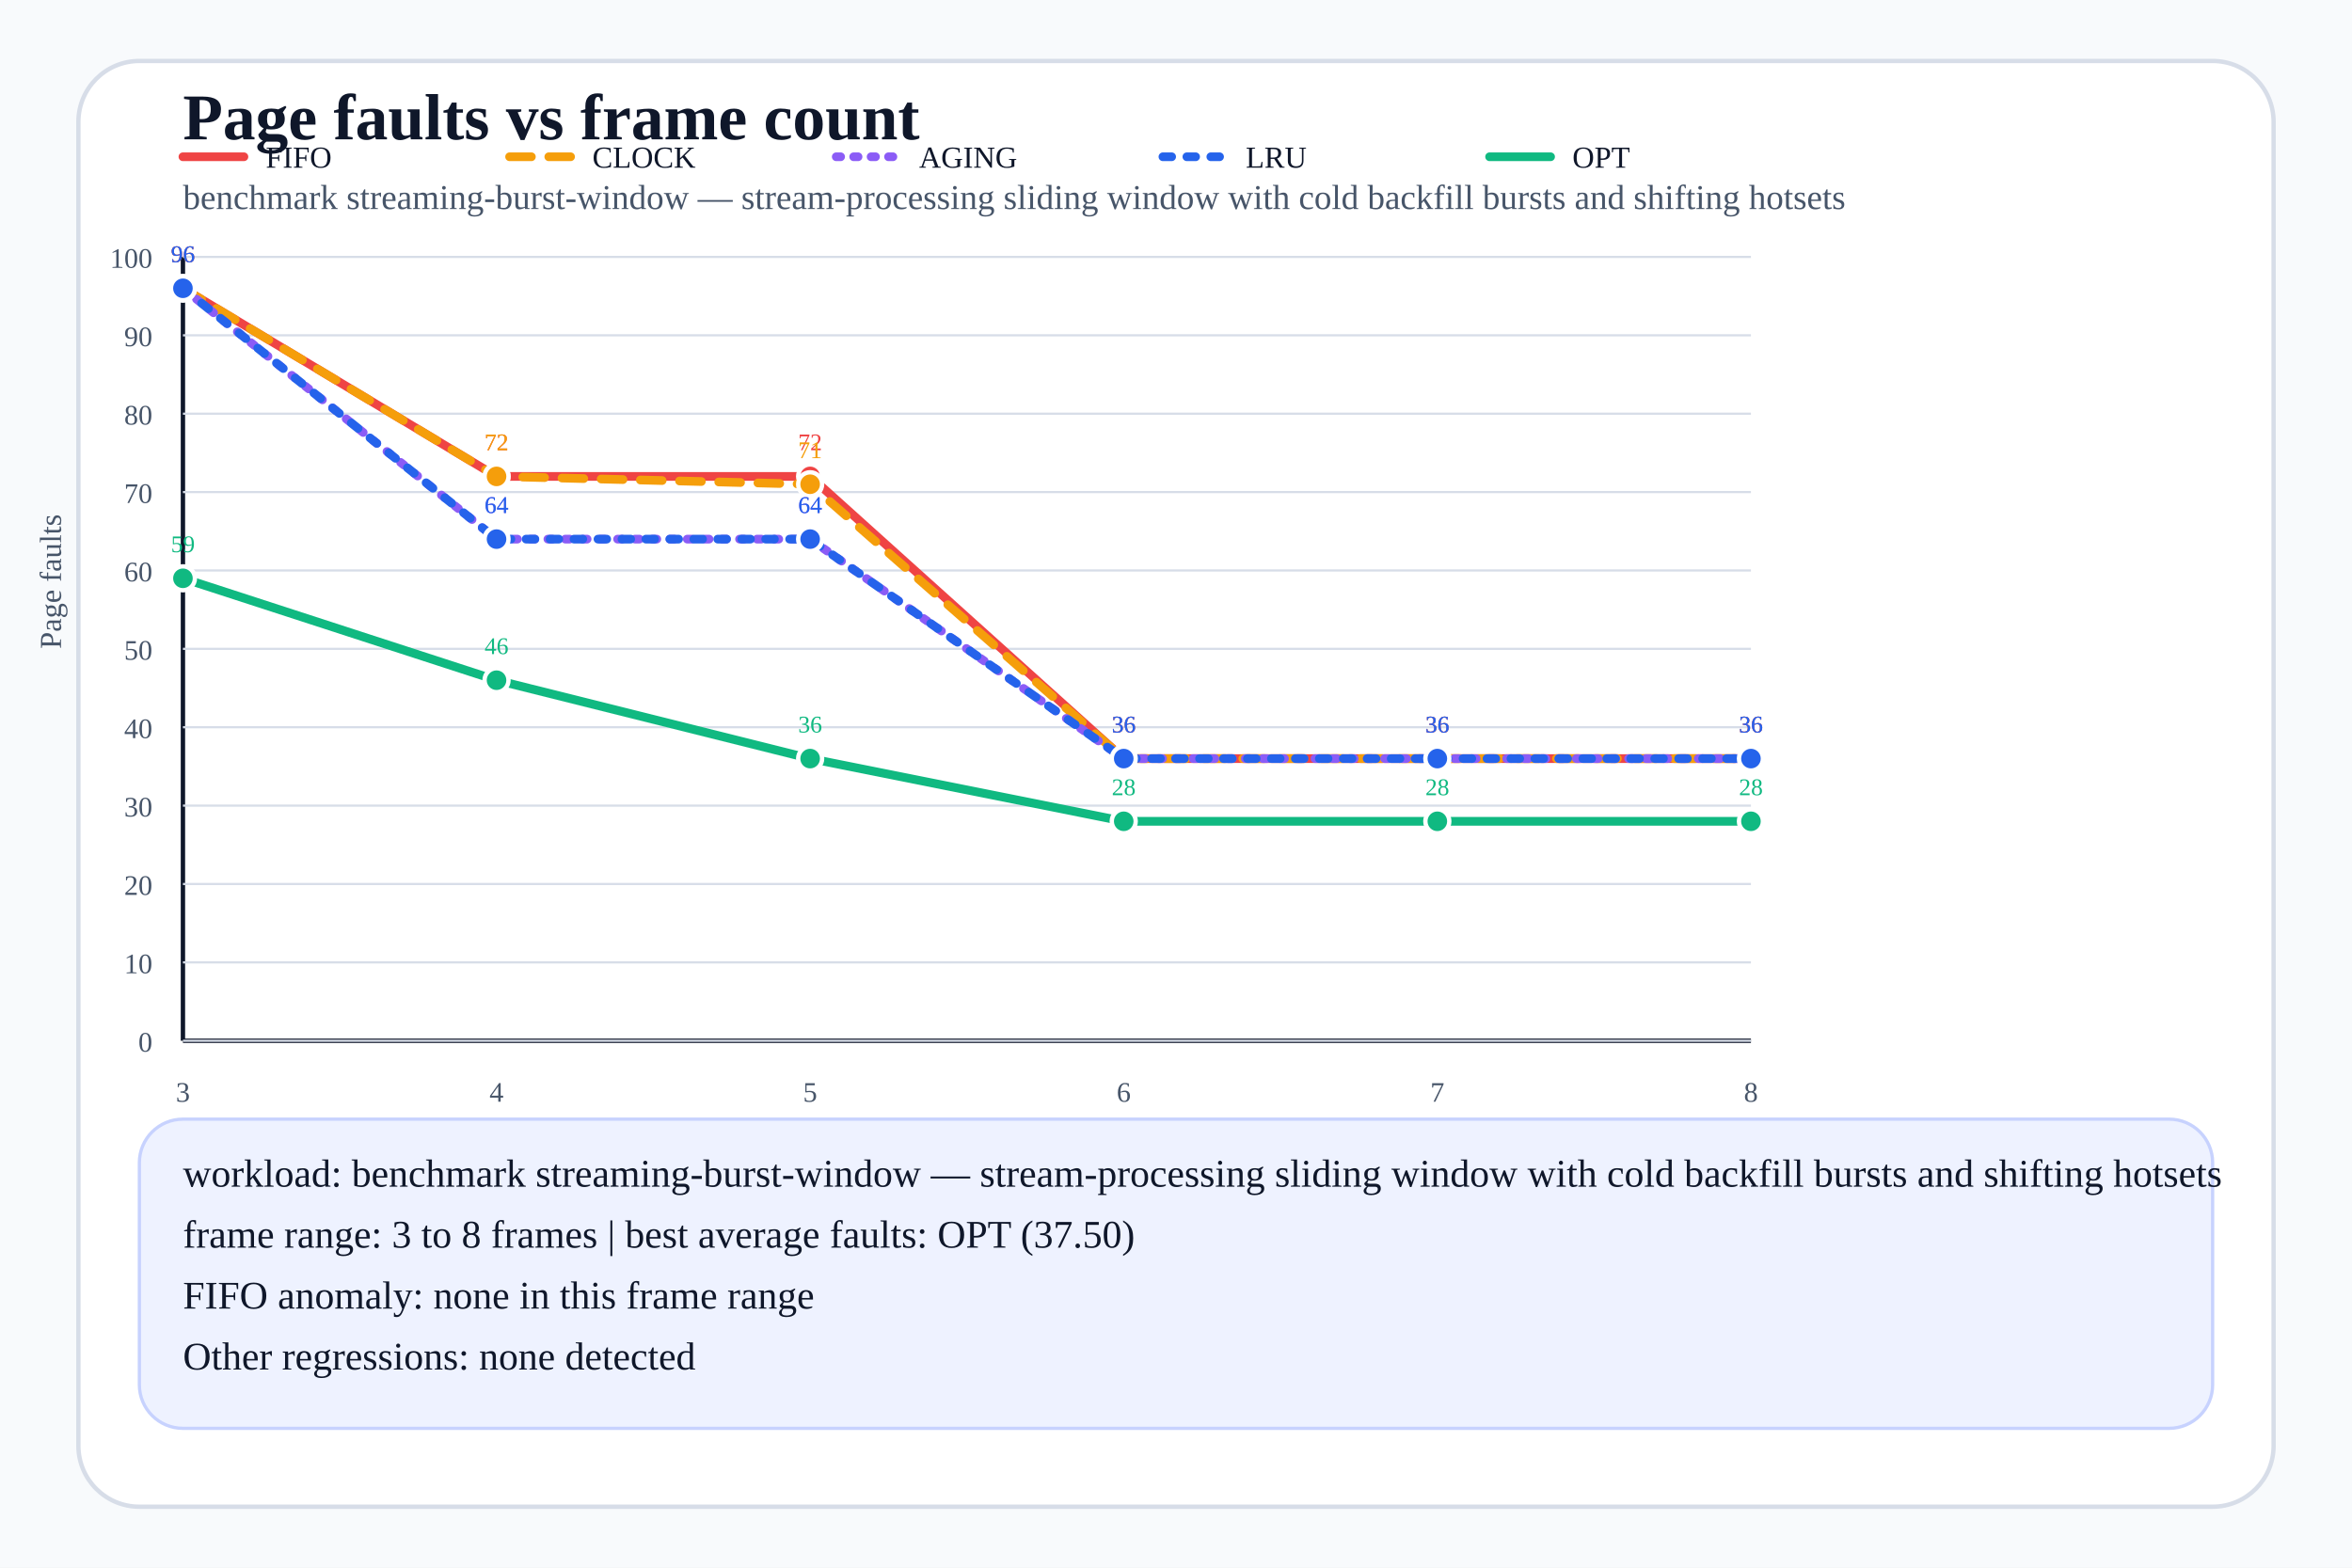
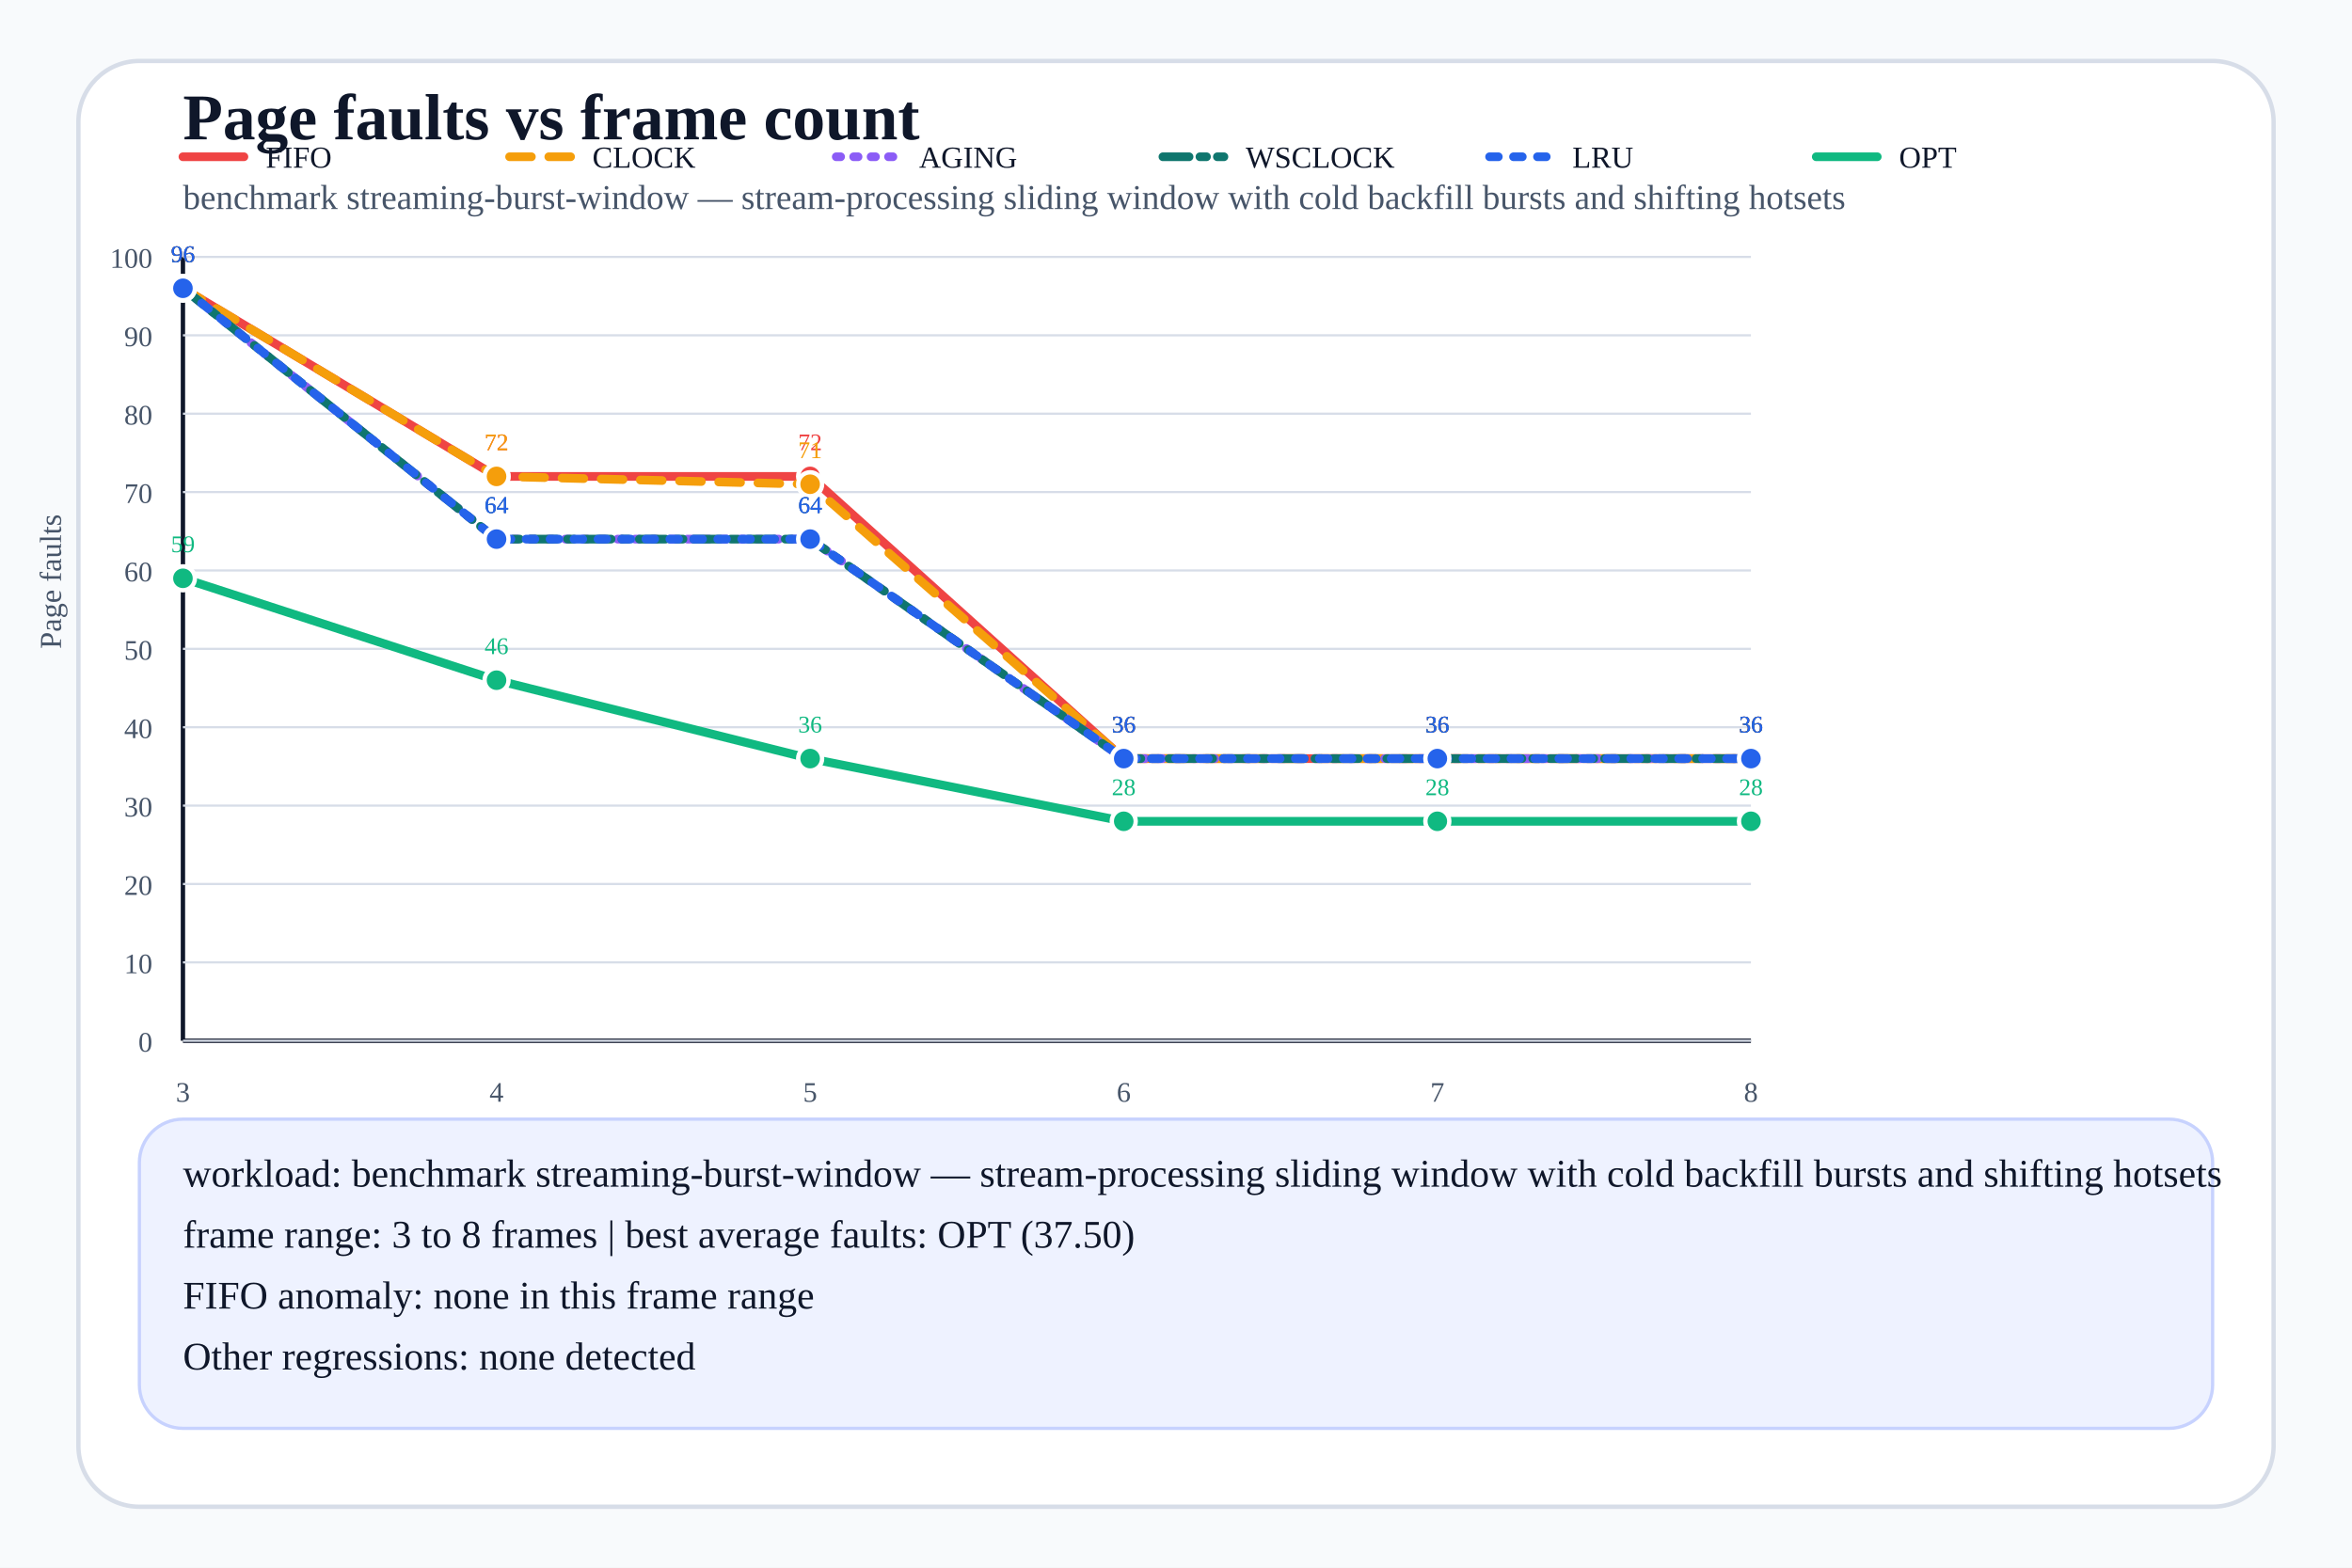
<svg xmlns="http://www.w3.org/2000/svg" width="1080" height="720" viewBox="0 0 1080 720" role="img" aria-labelledby="page-replacement-streaming-burst-window-title page-replacement-streaming-burst-window-desc">
  <rect width="100%" height="100%" fill="#f8fafc" />
  <rect x="36" y="28" width="1008" height="664" rx="28" fill="#ffffff" stroke="#d7dde8" stroke-width="2" />
  <text x="84" y="64" font-size="30" font-weight="700" fill="#0f172a">Page faults vs frame count</text>
  <text x="84" y="96" font-size="16" fill="#475569">benchmark streaming-burst-window — stream-processing sliding window with cold backfill bursts and shifting hotsets</text>
  <line x1="84" y1="72" x2="112" y2="72" stroke="#ef4444" stroke-width="4" stroke-linecap="round" />
  <text x="122" y="77" font-size="14" fill="#0f172a">FIFO</text>
  <line x1="234" y1="72" x2="262" y2="72" stroke="#f59e0b" stroke-width="4" stroke-linecap="round" stroke-dasharray="10 8" />
  <text x="272" y="77" font-size="14" fill="#0f172a">CLOCK</text>
  <line x1="384" y1="72" x2="412" y2="72" stroke="#8b5cf6" stroke-width="4" stroke-linecap="round" stroke-dasharray="2 6" />
  <text x="422" y="77" font-size="14" fill="#0f172a">AGING</text>
-   <line x1="534" y1="72" x2="562" y2="72" stroke="#2563eb" stroke-width="4" stroke-linecap="round" stroke-dasharray="4 7" />
-   <text x="572" y="77" font-size="14" fill="#0f172a">LRU</text>
-   <line x1="684" y1="72" x2="712" y2="72" stroke="#10b981" stroke-width="4" stroke-linecap="round" />
-   <text x="722" y="77" font-size="14" fill="#0f172a">OPT</text>
+   <line x1="534" y1="72" x2="562" y2="72" stroke="#0f766e" stroke-width="4" stroke-linecap="round" stroke-dasharray="12 5 3 5" />
+   <text x="572" y="77" font-size="14" fill="#0f172a">WSCLOCK</text>
+   <line x1="684" y1="72" x2="712" y2="72" stroke="#2563eb" stroke-width="4" stroke-linecap="round" stroke-dasharray="4 7" />
+   <text x="722" y="77" font-size="14" fill="#0f172a">LRU</text>
+   <line x1="834" y1="72" x2="862" y2="72" stroke="#10b981" stroke-width="4" stroke-linecap="round" />
+   <text x="872" y="77" font-size="14" fill="#0f172a">OPT</text>
  <line x1="84" y1="118" x2="84" y2="478" stroke="#0f172a" stroke-width="2" />
  <line x1="84" y1="478" x2="804" y2="478" stroke="#0f172a" stroke-width="2" />
  <line x1="84" y1="478.00" x2="804" y2="478.00" stroke="#d7dde8" stroke-width="1" />
  <text x="70" y="483.00" font-size="13" text-anchor="end" fill="#475569">0</text>
  <line x1="84" y1="442.00" x2="804" y2="442.00" stroke="#d7dde8" stroke-width="1" />
  <text x="70" y="447.00" font-size="13" text-anchor="end" fill="#475569">10</text>
  <line x1="84" y1="406.00" x2="804" y2="406.00" stroke="#d7dde8" stroke-width="1" />
  <text x="70" y="411.00" font-size="13" text-anchor="end" fill="#475569">20</text>
  <line x1="84" y1="370.00" x2="804" y2="370.00" stroke="#d7dde8" stroke-width="1" />
  <text x="70" y="375.00" font-size="13" text-anchor="end" fill="#475569">30</text>
  <line x1="84" y1="334.00" x2="804" y2="334.00" stroke="#d7dde8" stroke-width="1" />
  <text x="70" y="339.00" font-size="13" text-anchor="end" fill="#475569">40</text>
  <line x1="84" y1="298.00" x2="804" y2="298.00" stroke="#d7dde8" stroke-width="1" />
  <text x="70" y="303.00" font-size="13" text-anchor="end" fill="#475569">50</text>
  <line x1="84" y1="262.00" x2="804" y2="262.00" stroke="#d7dde8" stroke-width="1" />
  <text x="70" y="267.00" font-size="13" text-anchor="end" fill="#475569">60</text>
  <line x1="84" y1="226.00" x2="804" y2="226.00" stroke="#d7dde8" stroke-width="1" />
  <text x="70" y="231.00" font-size="13" text-anchor="end" fill="#475569">70</text>
  <line x1="84" y1="190.00" x2="804" y2="190.00" stroke="#d7dde8" stroke-width="1" />
  <text x="70" y="195.00" font-size="13" text-anchor="end" fill="#475569">80</text>
  <line x1="84" y1="154.00" x2="804" y2="154.00" stroke="#d7dde8" stroke-width="1" />
  <text x="70" y="159.00" font-size="13" text-anchor="end" fill="#475569">90</text>
  <line x1="84" y1="118.00" x2="804" y2="118.00" stroke="#d7dde8" stroke-width="1" />
  <text x="70" y="123.00" font-size="13" text-anchor="end" fill="#475569">100</text>
  <text x="84.00" y="506" font-size="13" text-anchor="middle" fill="#475569">3</text>
  <text x="228.00" y="506" font-size="13" text-anchor="middle" fill="#475569">4</text>
  <text x="372.00" y="506" font-size="13" text-anchor="middle" fill="#475569">5</text>
  <text x="516.00" y="506" font-size="13" text-anchor="middle" fill="#475569">6</text>
  <text x="660.00" y="506" font-size="13" text-anchor="middle" fill="#475569">7</text>
  <text x="804.00" y="506" font-size="13" text-anchor="middle" fill="#475569">8</text>
  <text x="444.00" y="534" font-size="14" text-anchor="middle" fill="#475569">Frames</text>
  <text x="28" y="298.00" font-size="14" fill="#475569" transform="rotate(-90 28 298.00)">Page faults</text>
  <polyline fill="none" stroke="#ef4444" stroke-width="4" stroke-linecap="round" stroke-linejoin="round" points="84.00,132.40 228.00,218.80 372.00,218.80 516.00,348.40 660.00,348.40 804.00,348.40" />
  <circle cx="84.00" cy="132.40" r="5.5" fill="#ef4444" stroke="#ffffff" stroke-width="2" />
  <text x="84.00" y="120.40" font-size="11" text-anchor="middle" fill="#ef4444">96</text>
  <circle cx="228.00" cy="218.80" r="5.5" fill="#ef4444" stroke="#ffffff" stroke-width="2" />
  <text x="228.00" y="206.80" font-size="11" text-anchor="middle" fill="#ef4444">72</text>
  <circle cx="372.00" cy="218.80" r="5.5" fill="#ef4444" stroke="#ffffff" stroke-width="2" />
  <text x="372.00" y="206.80" font-size="11" text-anchor="middle" fill="#ef4444">72</text>
  <circle cx="516.00" cy="348.40" r="5.5" fill="#ef4444" stroke="#ffffff" stroke-width="2" />
  <text x="516.00" y="336.40" font-size="11" text-anchor="middle" fill="#ef4444">36</text>
  <circle cx="660.00" cy="348.40" r="5.5" fill="#ef4444" stroke="#ffffff" stroke-width="2" />
  <text x="660.00" y="336.40" font-size="11" text-anchor="middle" fill="#ef4444">36</text>
  <circle cx="804.00" cy="348.40" r="5.5" fill="#ef4444" stroke="#ffffff" stroke-width="2" />
  <text x="804.00" y="336.40" font-size="11" text-anchor="middle" fill="#ef4444">36</text>
  <polyline fill="none" stroke="#f59e0b" stroke-width="4" stroke-linecap="round" stroke-linejoin="round" points="84.00,132.40 228.00,218.80 372.00,222.40 516.00,348.40 660.00,348.40 804.00,348.40" stroke-dasharray="10 8" />
  <circle cx="84.00" cy="132.40" r="5.5" fill="#f59e0b" stroke="#ffffff" stroke-width="2" />
  <text x="84.00" y="120.40" font-size="11" text-anchor="middle" fill="#f59e0b">96</text>
  <circle cx="228.00" cy="218.80" r="5.5" fill="#f59e0b" stroke="#ffffff" stroke-width="2" />
  <text x="228.00" y="206.80" font-size="11" text-anchor="middle" fill="#f59e0b">72</text>
  <circle cx="372.00" cy="222.40" r="5.5" fill="#f59e0b" stroke="#ffffff" stroke-width="2" />
  <text x="372.00" y="210.40" font-size="11" text-anchor="middle" fill="#f59e0b">71</text>
  <circle cx="516.00" cy="348.40" r="5.5" fill="#f59e0b" stroke="#ffffff" stroke-width="2" />
  <text x="516.00" y="336.40" font-size="11" text-anchor="middle" fill="#f59e0b">36</text>
  <circle cx="660.00" cy="348.40" r="5.5" fill="#f59e0b" stroke="#ffffff" stroke-width="2" />
  <text x="660.00" y="336.40" font-size="11" text-anchor="middle" fill="#f59e0b">36</text>
  <circle cx="804.00" cy="348.40" r="5.5" fill="#f59e0b" stroke="#ffffff" stroke-width="2" />
  <text x="804.00" y="336.40" font-size="11" text-anchor="middle" fill="#f59e0b">36</text>
  <polyline fill="none" stroke="#8b5cf6" stroke-width="4" stroke-linecap="round" stroke-linejoin="round" points="84.00,132.40 228.00,247.60 372.00,247.60 516.00,348.40 660.00,348.40 804.00,348.40" stroke-dasharray="2 6" />
  <circle cx="84.00" cy="132.40" r="5.5" fill="#8b5cf6" stroke="#ffffff" stroke-width="2" />
  <text x="84.00" y="120.40" font-size="11" text-anchor="middle" fill="#8b5cf6">96</text>
  <circle cx="228.00" cy="247.60" r="5.5" fill="#8b5cf6" stroke="#ffffff" stroke-width="2" />
  <text x="228.00" y="235.60" font-size="11" text-anchor="middle" fill="#8b5cf6">64</text>
  <circle cx="372.00" cy="247.60" r="5.5" fill="#8b5cf6" stroke="#ffffff" stroke-width="2" />
  <text x="372.00" y="235.60" font-size="11" text-anchor="middle" fill="#8b5cf6">64</text>
  <circle cx="516.00" cy="348.40" r="5.5" fill="#8b5cf6" stroke="#ffffff" stroke-width="2" />
  <text x="516.00" y="336.40" font-size="11" text-anchor="middle" fill="#8b5cf6">36</text>
  <circle cx="660.00" cy="348.40" r="5.5" fill="#8b5cf6" stroke="#ffffff" stroke-width="2" />
  <text x="660.00" y="336.40" font-size="11" text-anchor="middle" fill="#8b5cf6">36</text>
  <circle cx="804.00" cy="348.40" r="5.5" fill="#8b5cf6" stroke="#ffffff" stroke-width="2" />
  <text x="804.00" y="336.40" font-size="11" text-anchor="middle" fill="#8b5cf6">36</text>
+   <polyline fill="none" stroke="#0f766e" stroke-width="4" stroke-linecap="round" stroke-linejoin="round" points="84.00,132.40 228.00,247.60 372.00,247.60 516.00,348.40 660.00,348.40 804.00,348.40" stroke-dasharray="12 5 3 5" />
+   <circle cx="84.00" cy="132.40" r="5.5" fill="#0f766e" stroke="#ffffff" stroke-width="2" />
+   <text x="84.00" y="120.40" font-size="11" text-anchor="middle" fill="#0f766e">96</text>
+   <circle cx="228.00" cy="247.60" r="5.5" fill="#0f766e" stroke="#ffffff" stroke-width="2" />
+   <text x="228.00" y="235.60" font-size="11" text-anchor="middle" fill="#0f766e">64</text>
+   <circle cx="372.00" cy="247.60" r="5.5" fill="#0f766e" stroke="#ffffff" stroke-width="2" />
+   <text x="372.00" y="235.60" font-size="11" text-anchor="middle" fill="#0f766e">64</text>
+   <circle cx="516.00" cy="348.40" r="5.5" fill="#0f766e" stroke="#ffffff" stroke-width="2" />
+   <text x="516.00" y="336.40" font-size="11" text-anchor="middle" fill="#0f766e">36</text>
+   <circle cx="660.00" cy="348.40" r="5.5" fill="#0f766e" stroke="#ffffff" stroke-width="2" />
+   <text x="660.00" y="336.40" font-size="11" text-anchor="middle" fill="#0f766e">36</text>
+   <circle cx="804.00" cy="348.40" r="5.5" fill="#0f766e" stroke="#ffffff" stroke-width="2" />
+   <text x="804.00" y="336.40" font-size="11" text-anchor="middle" fill="#0f766e">36</text>
  <polyline fill="none" stroke="#2563eb" stroke-width="4" stroke-linecap="round" stroke-linejoin="round" points="84.00,132.40 228.00,247.60 372.00,247.60 516.00,348.40 660.00,348.40 804.00,348.40" stroke-dasharray="4 7" />
  <circle cx="84.00" cy="132.40" r="5.5" fill="#2563eb" stroke="#ffffff" stroke-width="2" />
  <text x="84.00" y="120.40" font-size="11" text-anchor="middle" fill="#2563eb">96</text>
  <circle cx="228.00" cy="247.60" r="5.5" fill="#2563eb" stroke="#ffffff" stroke-width="2" />
  <text x="228.00" y="235.60" font-size="11" text-anchor="middle" fill="#2563eb">64</text>
  <circle cx="372.00" cy="247.60" r="5.5" fill="#2563eb" stroke="#ffffff" stroke-width="2" />
  <text x="372.00" y="235.60" font-size="11" text-anchor="middle" fill="#2563eb">64</text>
  <circle cx="516.00" cy="348.40" r="5.5" fill="#2563eb" stroke="#ffffff" stroke-width="2" />
  <text x="516.00" y="336.40" font-size="11" text-anchor="middle" fill="#2563eb">36</text>
  <circle cx="660.00" cy="348.40" r="5.5" fill="#2563eb" stroke="#ffffff" stroke-width="2" />
  <text x="660.00" y="336.40" font-size="11" text-anchor="middle" fill="#2563eb">36</text>
  <circle cx="804.00" cy="348.40" r="5.5" fill="#2563eb" stroke="#ffffff" stroke-width="2" />
  <text x="804.00" y="336.40" font-size="11" text-anchor="middle" fill="#2563eb">36</text>
  <polyline fill="none" stroke="#10b981" stroke-width="4" stroke-linecap="round" stroke-linejoin="round" points="84.00,265.60 228.00,312.40 372.00,348.40 516.00,377.20 660.00,377.20 804.00,377.20" />
  <circle cx="84.00" cy="265.60" r="5.5" fill="#10b981" stroke="#ffffff" stroke-width="2" />
  <text x="84.00" y="253.60" font-size="11" text-anchor="middle" fill="#10b981">59</text>
  <circle cx="228.00" cy="312.40" r="5.5" fill="#10b981" stroke="#ffffff" stroke-width="2" />
  <text x="228.00" y="300.40" font-size="11" text-anchor="middle" fill="#10b981">46</text>
  <circle cx="372.00" cy="348.40" r="5.5" fill="#10b981" stroke="#ffffff" stroke-width="2" />
  <text x="372.00" y="336.40" font-size="11" text-anchor="middle" fill="#10b981">36</text>
  <circle cx="516.00" cy="377.20" r="5.5" fill="#10b981" stroke="#ffffff" stroke-width="2" />
  <text x="516.00" y="365.20" font-size="11" text-anchor="middle" fill="#10b981">28</text>
  <circle cx="660.00" cy="377.20" r="5.5" fill="#10b981" stroke="#ffffff" stroke-width="2" />
  <text x="660.00" y="365.20" font-size="11" text-anchor="middle" fill="#10b981">28</text>
  <circle cx="804.00" cy="377.20" r="5.5" fill="#10b981" stroke="#ffffff" stroke-width="2" />
  <text x="804.00" y="365.20" font-size="11" text-anchor="middle" fill="#10b981">28</text>
  <rect x="64" y="514" width="952" height="142" rx="20" fill="#eef2ff" stroke="#c7d2fe" stroke-width="1.5" />
  <text x="84" y="545" font-size="18" fill="#0f172a">workload: benchmark streaming-burst-window — stream-processing sliding window with cold backfill bursts and shifting hotsets</text>
  <text x="84" y="573" font-size="18" fill="#0f172a">frame range: 3 to 8 frames | best average faults: OPT (37.50)</text>
  <text x="84" y="601" font-size="18" fill="#0f172a">FIFO anomaly: none in this frame range</text>
  <text x="84" y="629" font-size="18" fill="#0f172a">Other regressions: none detected</text>
</svg>
